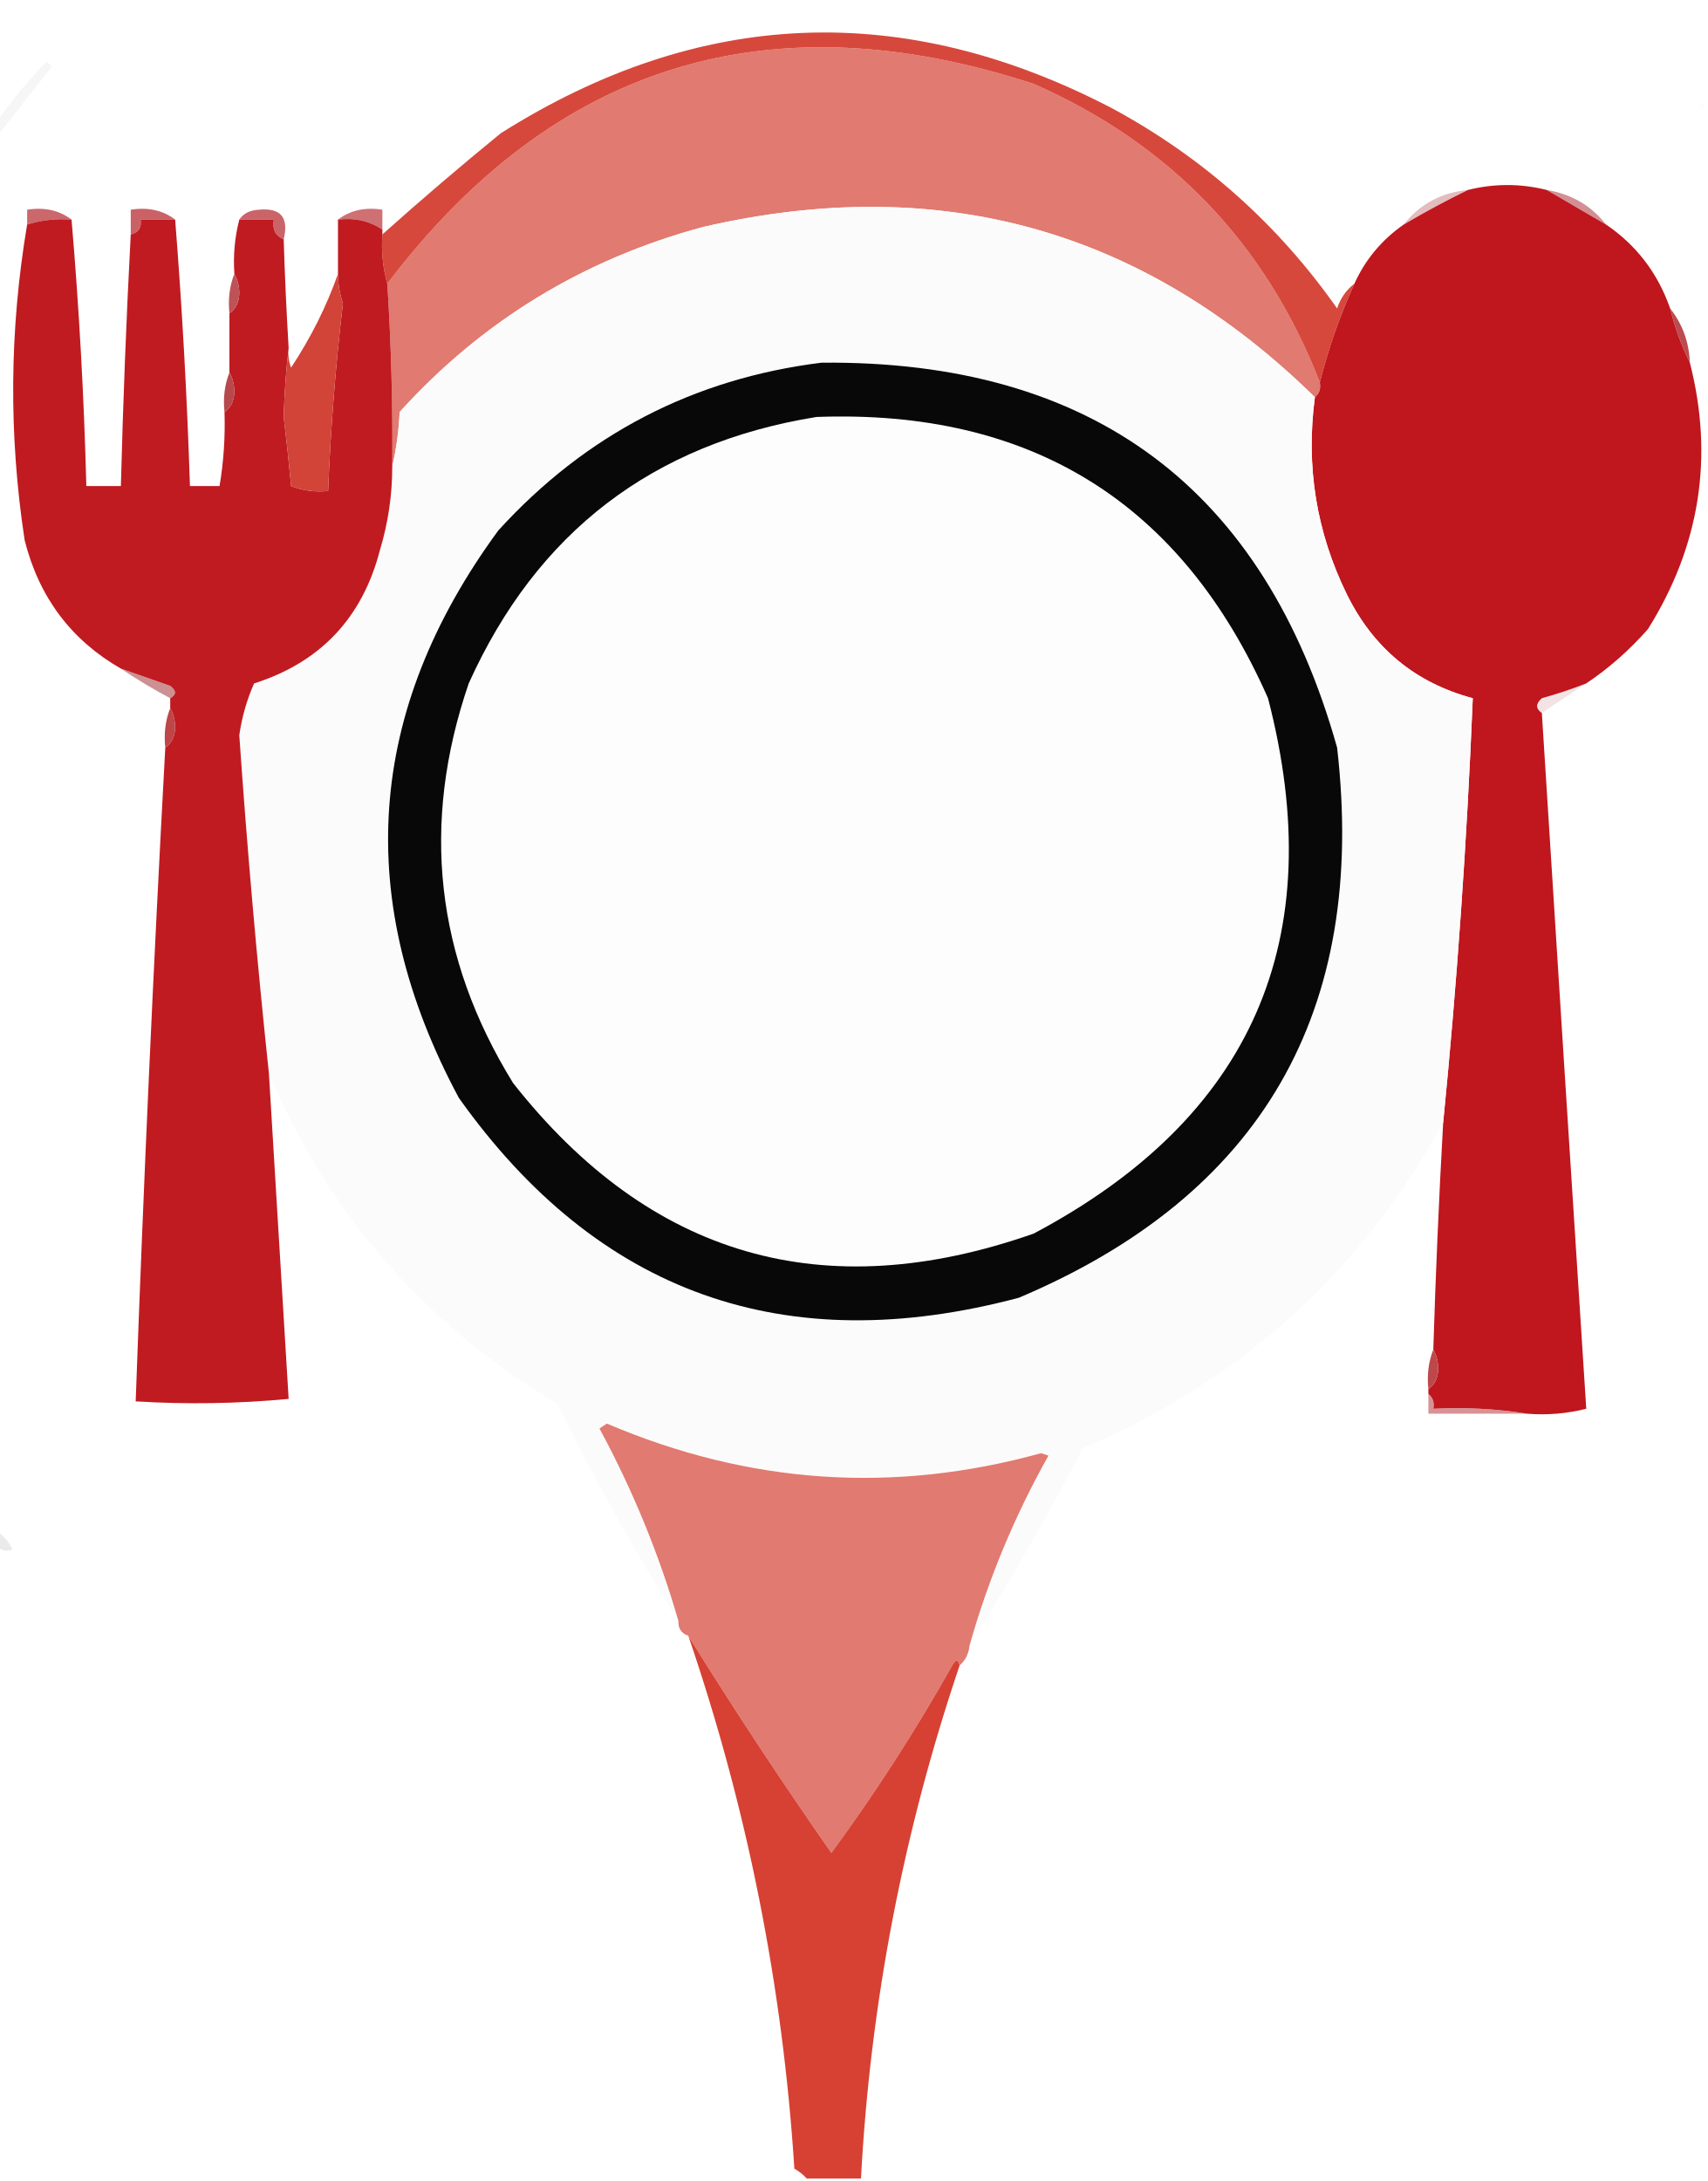
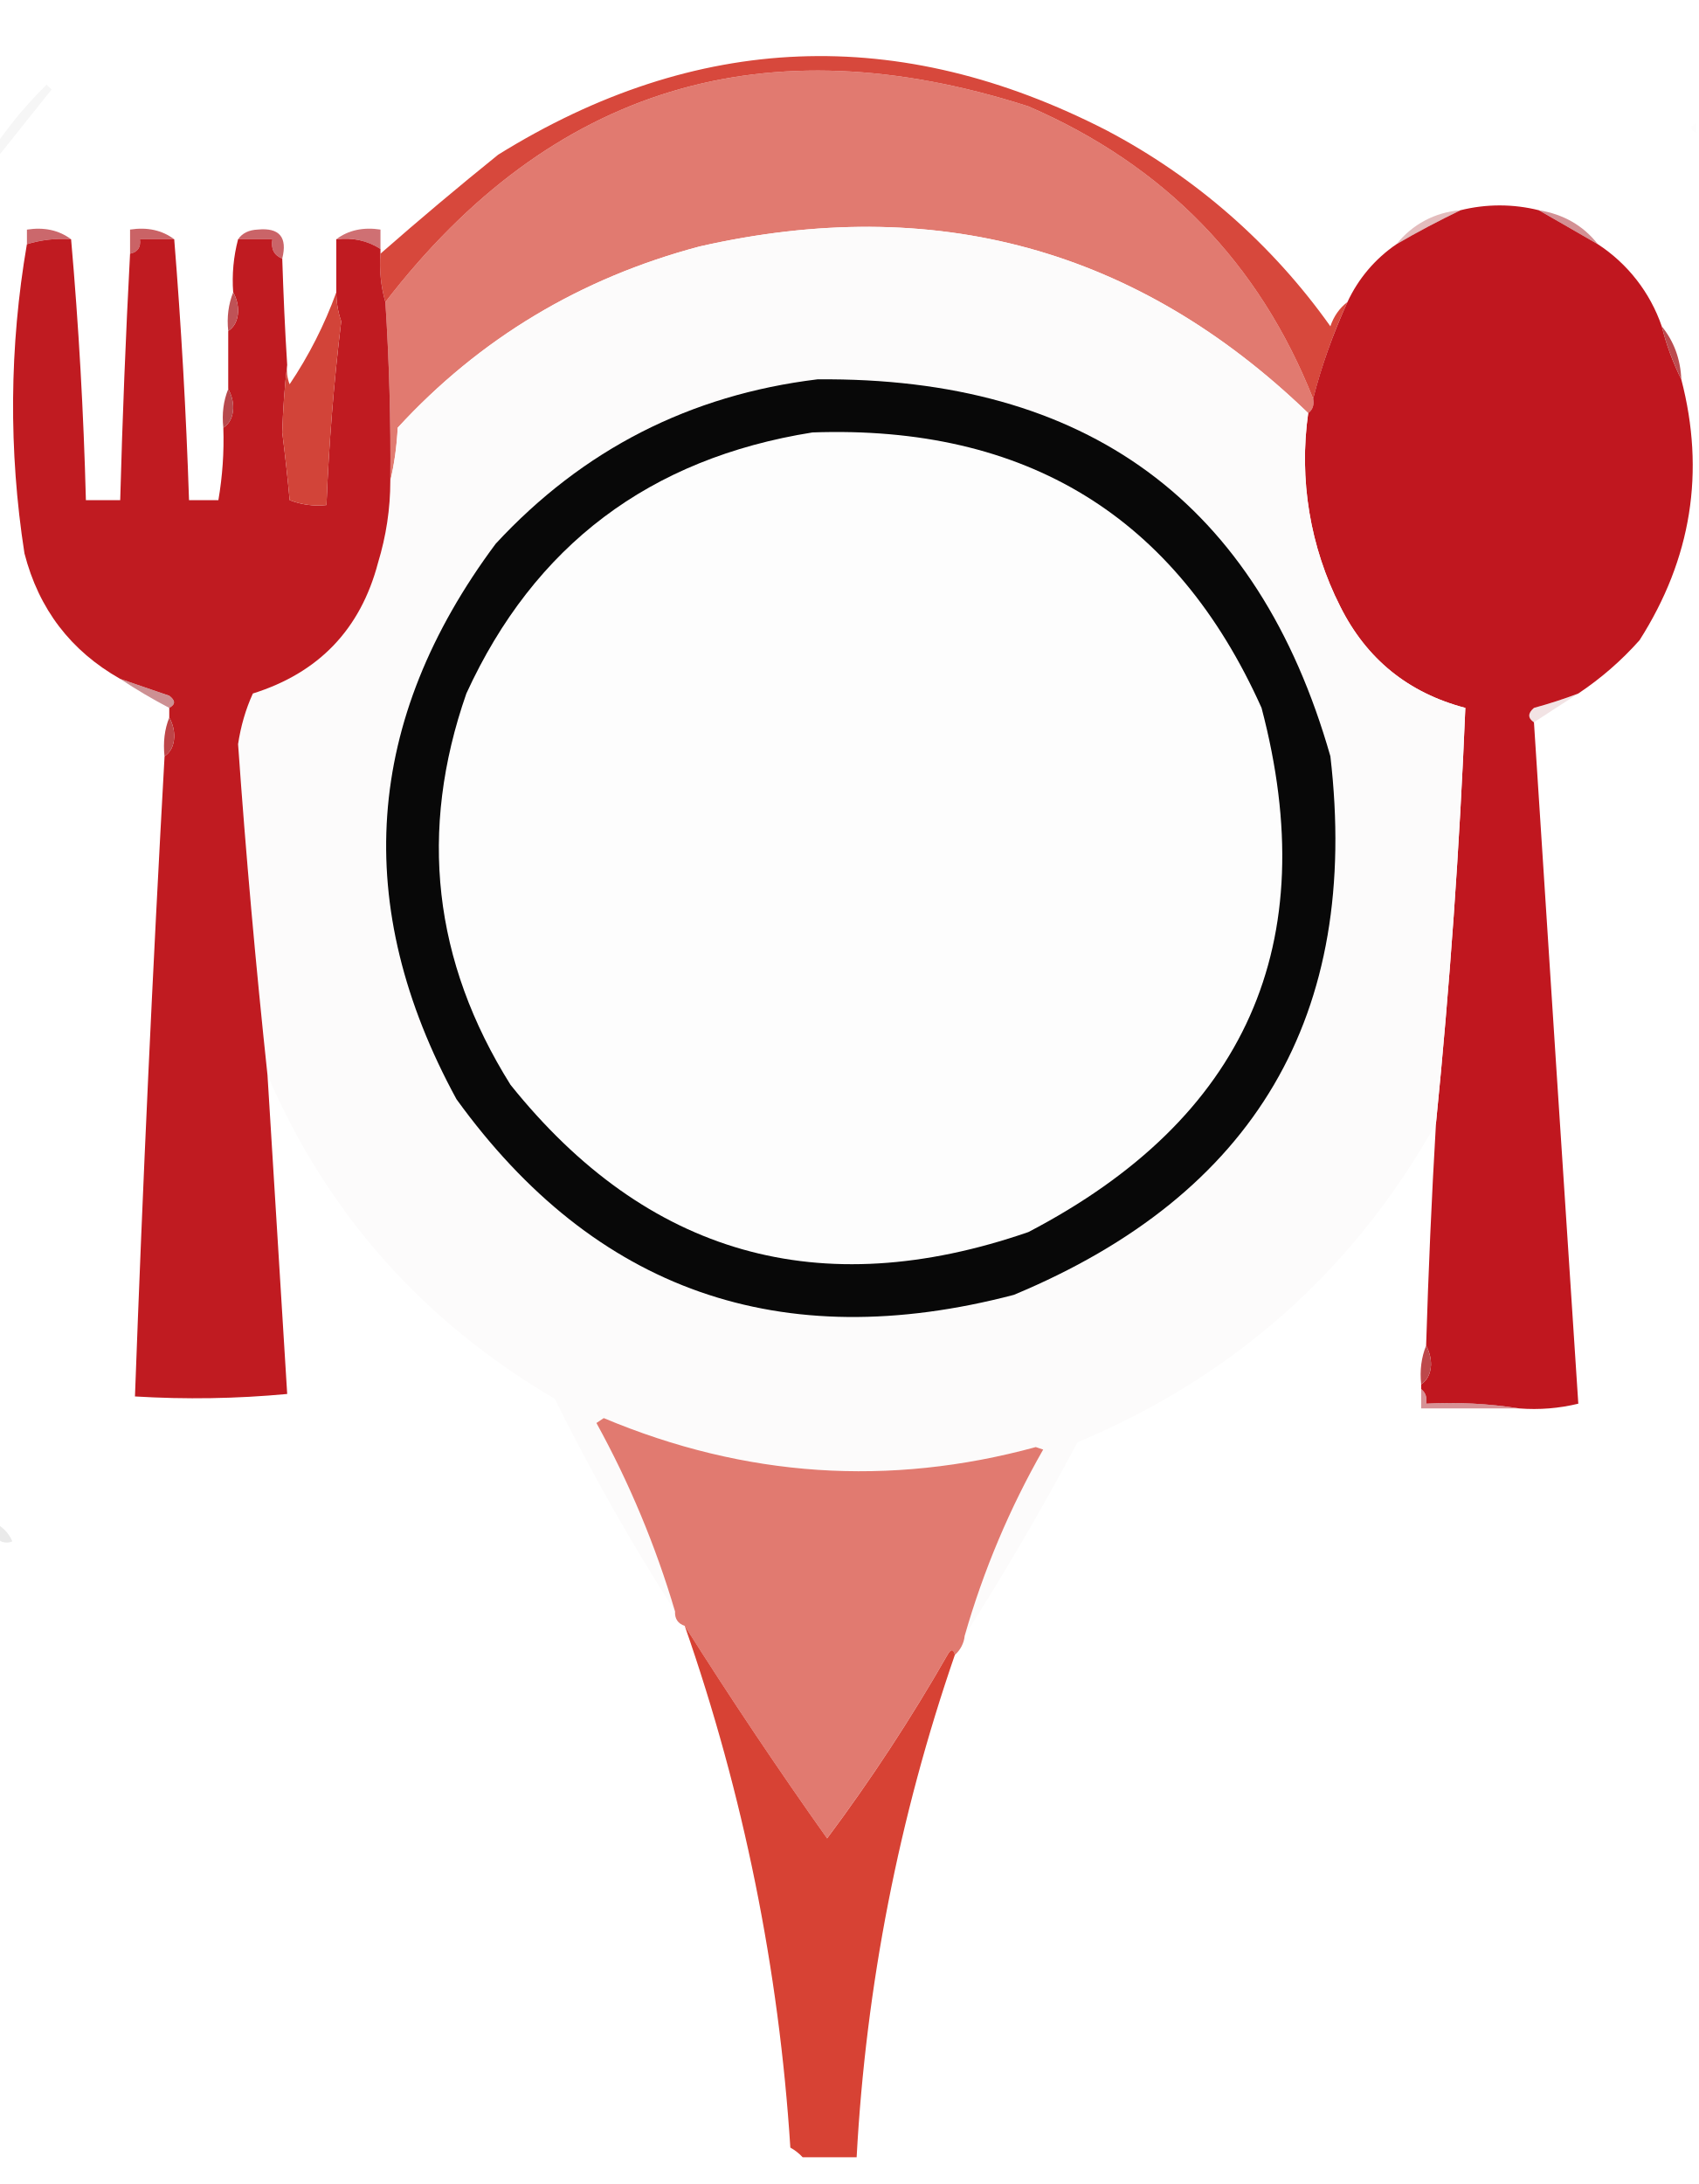
- <svg xmlns="http://www.w3.org/2000/svg" version="1.1" width="346px" height="442px" style="shape-rendering:geometricPrecision; text-rendering:geometricPrecision; image-rendering:optimizeQuality; fill-rule:evenodd; clip-rule:evenodd">
-   <g>
-     <path style="opacity:1" fill="#e17a70" d="M 267.5,77.5 C 267.737,78.791 267.404,79.791 266.5,80.5C 231.735,46.424 190.402,34.924 142.5,46C 118.201,52.553 97.701,65.053 81,83.5C 80.823,87.356 80.323,91.023 79.5,94.5C 79.618,82.15 79.285,69.817 78.5,57.5C 112.242,12.98 155.909,-0.52 209.5,17C 237.205,29.203 256.538,49.37 267.5,77.5 Z" />
-   </g>
-   <g>
-     <path style="opacity:0.133" fill="#b8b8b8" d="M -0.5,27.5 C -0.5,26.5 -0.5,25.5 -0.5,24.5C 2.433,20.227 5.767,16.227 9.5,12.5C 9.833,12.833 10.167,13.167 10.5,13.5C 6.779,18.21 3.112,22.876 -0.5,27.5 Z" />
-   </g>
-   <g>
-     <path style="opacity:0.024" fill="#a9a9a9" d="M 345.5,20.5 C 345.5,21.167 345.5,21.833 345.5,22.5C 344.167,21.833 344.167,21.167 345.5,20.5 Z" />
-   </g>
-   <g>
-     <path style="opacity:0.969" fill="#d64336" d="M 274.5,57.5 C 271.538,64.061 269.204,70.728 267.5,77.5C 256.538,49.37 237.205,29.203 209.5,17C 155.909,-0.52 112.242,12.98 78.5,57.5C 77.586,54.272 77.253,50.939 77.5,47.5C 85.333,40.502 93.333,33.669 101.5,27C 141.815,1.561 183.149,-0.106 225.5,22C 243.828,31.919 258.995,45.419 271,62.5C 271.697,60.416 272.864,58.749 274.5,57.5 Z" />
-   </g>
-   <g>
-     <path style="opacity:0.998" fill="#c0161e" d="M 313.5,38.5 C 317.432,40.805 321.432,43.138 325.5,45.5C 331.656,49.67 335.989,55.337 338.5,62.5C 339.443,66.332 340.777,69.999 342.5,73.5C 347.388,92.624 344.555,110.624 334,127.5C 330.239,131.77 326.072,135.437 321.5,138.5C 318.573,139.65 315.573,140.65 312.5,141.5C 311.224,142.614 311.224,143.614 312.5,144.5C 315.461,191.502 318.461,238.502 321.5,285.5C 317.555,286.491 313.555,286.824 309.5,286.5C 303.355,285.51 297.022,285.177 290.5,285.5C 290.737,284.209 290.404,283.209 289.5,282.5C 289.5,282.167 289.5,281.833 289.5,281.5C 290.748,280.666 291.415,279.333 291.5,277.5C 291.489,275.955 291.156,274.622 290.5,273.5C 290.971,258.158 291.638,242.824 292.5,227.5C 295.328,198.926 297.328,170.259 298.5,141.5C 286.889,138.399 278.389,131.399 273,120.5C 266.797,107.86 264.631,94.526 266.5,80.5C 267.404,79.791 267.737,78.791 267.5,77.5C 269.204,70.728 271.538,64.061 274.5,57.5C 276.709,52.619 280.043,48.619 284.5,45.5C 288.788,42.969 293.121,40.636 297.5,38.5C 302.833,37.167 308.167,37.167 313.5,38.5 Z" />
-   </g>
-   <g>
-     <path style="opacity:1" fill="#fcfbfb" d="M 266.5,80.5 C 264.631,94.526 266.797,107.86 273,120.5C 278.389,131.399 286.889,138.399 298.5,141.5C 297.328,170.259 295.328,198.926 292.5,227.5C 275.799,257.864 251.465,279.864 219.5,293.5C 212.312,307.222 204.645,320.556 196.5,333.5C 200.296,320.069 205.629,307.236 212.5,295C 212,294.833 211.5,294.667 211,294.5C 181.098,302.784 151.764,300.784 123,288.5C 122.5,288.833 122,289.167 121.5,289.5C 128.243,301.978 133.577,314.978 137.5,328.5C 128.6,314.379 120.434,299.713 113,284.5C 86.158,268.497 66.658,246.164 54.5,217.5C 52.081,194.722 50.081,171.889 48.5,149C 49.024,145.338 50.024,141.838 51.5,138.5C 64.94,134.225 73.44,125.225 77,111.5C 78.677,105.951 79.51,100.285 79.5,94.5C 80.323,91.023 80.823,87.356 81,83.5C 97.701,65.053 118.201,52.553 142.5,46C 190.402,34.924 231.735,46.424 266.5,80.5 Z" />
-   </g>
-   <g>
-     <path style="opacity:0.376" fill="#b54d51" d="M 297.5,38.5 C 293.121,40.636 288.788,42.969 284.5,45.5C 287.8,41.349 292.133,39.015 297.5,38.5 Z" />
-   </g>
-   <g>
-     <path style="opacity:0.635" fill="#b95156" d="M 313.5,38.5 C 318.515,39.333 322.515,41.666 325.5,45.5C 321.432,43.138 317.432,40.805 313.5,38.5 Z" />
-   </g>
-   <g>
-     <path style="opacity:0.951" fill="#c86165" d="M 14.5,44.5 C 11.392,44.264 8.391,44.597 5.5,45.5C 5.5,44.5 5.5,43.5 5.5,42.5C 9.012,41.946 12.012,42.612 14.5,44.5 Z" />
-   </g>
-   <g>
-     <path style="opacity:0.982" fill="#c96063" d="M 35.5,44.5 C 33.167,44.5 30.833,44.5 28.5,44.5C 28.715,46.179 28.048,47.179 26.5,47.5C 26.5,45.833 26.5,44.167 26.5,42.5C 30.012,41.946 33.012,42.612 35.5,44.5 Z" />
-   </g>
-   <g>
-     <path style="opacity:1" fill="#ca6468" d="M 57.5,48.5 C 55.824,47.817 55.157,46.483 55.5,44.5C 53.167,44.5 50.833,44.5 48.5,44.5C 49.334,43.252 50.667,42.585 52.5,42.5C 56.908,42.078 58.575,44.078 57.5,48.5 Z" />
-   </g>
-   <g>
-     <path style="opacity:0.912" fill="#ca6266" d="M 77.5,46.5 C 74.856,44.758 71.856,44.091 68.5,44.5C 70.988,42.612 73.988,41.946 77.5,42.5C 77.5,43.833 77.5,45.167 77.5,46.5 Z" />
-   </g>
-   <g>
-     <path style="opacity:0.995" fill="#c01a20" d="M 14.5,44.5 C 16.025,62.317 17.025,80.317 17.5,98.5C 19.833,98.5 22.167,98.5 24.5,98.5C 24.934,81.49 25.601,64.49 26.5,47.5C 28.048,47.179 28.715,46.179 28.5,44.5C 30.833,44.5 33.167,44.5 35.5,44.5C 36.917,62.42 37.917,80.42 38.5,98.5C 40.5,98.5 42.5,98.5 44.5,98.5C 45.329,93.547 45.663,88.547 45.5,83.5C 46.748,82.666 47.415,81.333 47.5,79.5C 47.489,77.955 47.156,76.622 46.5,75.5C 46.5,71.5 46.5,67.5 46.5,63.5C 47.748,62.666 48.415,61.333 48.5,59.5C 48.489,57.955 48.156,56.622 47.5,55.5C 47.244,51.731 47.577,48.064 48.5,44.5C 50.833,44.5 53.167,44.5 55.5,44.5C 55.157,46.483 55.824,47.817 57.5,48.5C 57.723,55.84 58.056,63.173 58.5,70.5C 57.971,75.067 57.638,79.734 57.5,84.5C 58.066,89.159 58.566,93.826 59,98.5C 61.381,99.435 63.881,99.768 66.5,99.5C 67.011,86.791 68.011,74.124 69.5,61.5C 68.844,59.547 68.511,57.547 68.5,55.5C 68.5,51.833 68.5,48.167 68.5,44.5C 71.856,44.091 74.856,44.758 77.5,46.5C 77.5,46.833 77.5,47.167 77.5,47.5C 77.253,50.939 77.586,54.272 78.5,57.5C 79.285,69.817 79.618,82.15 79.5,94.5C 79.51,100.285 78.677,105.951 77,111.5C 73.44,125.225 64.94,134.225 51.5,138.5C 50.024,141.838 49.024,145.338 48.5,149C 50.081,171.889 52.081,194.722 54.5,217.5C 55.833,239.5 57.167,261.5 58.5,283.5C 48.183,284.471 37.85,284.638 27.5,284C 29.088,239.967 31.088,195.8 33.5,151.5C 34.748,150.666 35.415,149.333 35.5,147.5C 35.489,145.955 35.156,144.622 34.5,143.5C 34.5,142.833 34.5,142.167 34.5,141.5C 35.774,140.811 35.774,139.977 34.5,139C 31.148,137.83 27.814,136.664 24.5,135.5C 14.409,129.703 7.909,121.036 5,109.5C 1.736,88.16 1.903,66.827 5.5,45.5C 8.391,44.597 11.392,44.264 14.5,44.5 Z" />
-   </g>
-   <g>
-     <path style="opacity:1" fill="#bf5256" d="M 47.5,55.5 C 48.156,56.622 48.489,57.955 48.5,59.5C 48.415,61.333 47.748,62.666 46.5,63.5C 46.194,60.615 46.527,57.948 47.5,55.5 Z" />
-   </g>
-   <g>
-     <path style="opacity:0.985" fill="#d14136" d="M 68.5,55.5 C 68.511,57.547 68.844,59.547 69.5,61.5C 68.011,74.124 67.011,86.791 66.5,99.5C 63.881,99.768 61.381,99.435 59,98.5C 58.566,93.826 58.066,89.159 57.5,84.5C 57.638,79.734 57.971,75.067 58.5,70.5C 58.343,71.873 58.51,73.207 59,74.5C 63.026,68.39 66.192,62.056 68.5,55.5 Z" />
-   </g>
-   <g>
-     <path style="opacity:0.945" fill="#b74145" d="M 338.5,62.5 C 341,65.66 342.333,69.327 342.5,73.5C 340.777,69.999 339.443,66.332 338.5,62.5 Z" />
-   </g>
-   <g>
-     <path style="opacity:1" fill="#080808" d="M 166.5,73.5 C 221.409,73.001 256.243,99.001 271,151.5C 277.165,205.038 255.665,242.204 206.5,263C 159.011,275.621 121.177,262.121 93,222.5C 71.503,182.437 74.17,144.104 101,107.5C 118.701,88.067 140.534,76.734 166.5,73.5 Z" />
-   </g>
-   <g>
-     <path style="opacity:1" fill="#b7484c" d="M 46.5,75.5 C 47.156,76.622 47.489,77.955 47.5,79.5C 47.415,81.333 46.748,82.666 45.5,83.5C 45.194,80.615 45.527,77.948 46.5,75.5 Z" />
-   </g>
-   <g>
-     <path style="opacity:1" fill="#fdfdfd" d="M 165.5,84.5 C 209.027,82.903 239.527,101.903 257,141.5C 269.666,190.321 253.833,226.488 209.5,250C 166.958,264.926 131.791,254.76 104,219.5C 88.242,193.967 85.242,166.967 95,138.5C 108.809,107.859 132.309,89.859 165.5,84.5 Z" />
-   </g>
-   <g>
-     <path style="opacity:0.62" fill="#ae4c51" d="M 24.5,135.5 C 27.814,136.664 31.148,137.83 34.5,139C 35.774,139.977 35.774,140.811 34.5,141.5C 31.073,139.687 27.739,137.687 24.5,135.5 Z" />
-   </g>
-   <g>
-     <path style="opacity:0.153" fill="#a9484d" d="M 321.5,138.5 C 318.415,140.508 315.415,142.508 312.5,144.5C 311.224,143.614 311.224,142.614 312.5,141.5C 315.573,140.65 318.573,139.65 321.5,138.5 Z" />
-   </g>
-   <g>
-     <path style="opacity:1" fill="#be4548" d="M 34.5,143.5 C 35.156,144.622 35.489,145.955 35.5,147.5C 35.415,149.333 34.748,150.666 33.5,151.5C 33.194,148.615 33.527,145.948 34.5,143.5 Z" />
-   </g>
-   <g>
-     <path style="opacity:1" fill="#bd484b" d="M 290.5,273.5 C 291.156,274.622 291.489,275.955 291.5,277.5C 291.415,279.333 290.748,280.666 289.5,281.5C 289.194,278.615 289.527,275.948 290.5,273.5 Z" />
-   </g>
-   <g>
-     <path style="opacity:0.686" fill="#c56066" d="M 289.5,282.5 C 290.404,283.209 290.737,284.209 290.5,285.5C 297.022,285.177 303.355,285.51 309.5,286.5C 302.833,286.5 296.167,286.5 289.5,286.5C 289.5,285.167 289.5,283.833 289.5,282.5 Z" />
-   </g>
-   <g>
-     <path style="opacity:1" fill="#e17a70" d="M 196.5,333.5 C 196.34,335.153 195.674,336.486 194.5,337.5C 194.19,336.262 193.69,336.262 193,337.5C 185.568,350.713 177.401,363.38 168.5,375.5C 158.148,360.658 148.482,345.992 139.5,331.5C 138.094,331.027 137.427,330.027 137.5,328.5C 133.577,314.978 128.243,301.978 121.5,289.5C 122,289.167 122.5,288.833 123,288.5C 151.764,300.784 181.098,302.784 211,294.5C 211.5,294.667 212,294.833 212.5,295C 205.629,307.236 200.296,320.069 196.5,333.5 Z" />
-   </g>
-   <g>
-     <path style="opacity:0.271" fill="#b2b2b2" d="M -0.5,310.5 C 0.837,311.315 1.837,312.482 2.5,314C 1.423,314.47 0.423,314.303 -0.5,313.5C -0.5,312.5 -0.5,311.5 -0.5,310.5 Z" />
-   </g>
-   <g>
-     <path style="opacity:0.985" fill="#d63f31" d="M 194.5,337.5 C 183.074,371.294 176.408,405.961 174.5,441.5C 170.833,441.5 167.167,441.5 163.5,441.5C 162.828,440.733 161.995,440.066 161,439.5C 158.638,402.526 151.472,366.526 139.5,331.5C 148.482,345.992 158.148,360.658 168.5,375.5C 177.401,363.38 185.568,350.713 193,337.5C 193.69,336.262 194.19,336.262 194.5,337.5 Z" />
-   </g>
+ <svg xmlns="http://www.w3.org/2000/svg" xmlns:xlink="http://www.w3.org/1999/xlink" width="35" height="45" viewBox="0 0 35 44">
+   <defs>
+     <clipPath id="j">
+       <path d="M0 0h35v44H0z" />
+     </clipPath>
+     <clipPath id="r">
+       <path d="M0 0h35v44H0z" />
+     </clipPath>
+     <clipPath id="q">
+       <path d="M0 0h35v44H0z" />
+     </clipPath>
+     <clipPath id="c">
+       <path d="M0 0h35v44H0z" />
+     </clipPath>
+     <clipPath id="p">
+       <path d="M0 0h35v44H0z" />
+     </clipPath>
+     <clipPath id="d">
+       <path d="M0 0h35v44H0z" />
+     </clipPath>
+     <clipPath id="o">
+       <path d="M0 0h35v44H0z" />
+     </clipPath>
+     <clipPath id="e">
+       <path d="M0 0h35v44H0z" />
+     </clipPath>
+     <clipPath id="n">
+       <path d="M0 0h35v44H0z" />
+     </clipPath>
+     <clipPath id="f">
+       <path d="M0 0h35v44H0z" />
+     </clipPath>
+     <clipPath id="m">
+       <path d="M0 0h35v44H0z" />
+     </clipPath>
+     <clipPath id="g">
+       <path d="M0 0h35v44H0z" />
+     </clipPath>
+     <clipPath id="l">
+       <path d="M0 0h35v44H0z" />
+     </clipPath>
+     <clipPath id="h">
+       <path d="M0 0h35v44H0z" />
+     </clipPath>
+     <clipPath id="k">
+       <path d="M0 0h35v44H0z" />
+     </clipPath>
+     <clipPath id="i">
+       <path d="M0 0h35v44H0z" />
+     </clipPath>
+     <clipPath id="b">
+       <path d="M0 0h35v44H0z" />
+     </clipPath>
+     <mask id="B">
+       <g filter="url(#a)">
+         <path style="fill:#000;fill-opacity:.376;stroke:none" d="M0 0h35v44H0z" />
+       </g>
+     </mask>
+     <mask id="J">
+       <g filter="url(#a)">
+         <path style="fill:#000;fill-opacity:.914;stroke:none" d="M0 0h35v44H0z" />
+       </g>
+     </mask>
+     <mask id="H">
+       <g filter="url(#a)">
+         <path style="fill:#000;fill-opacity:.98;stroke:none" d="M0 0h35v44H0z" />
+       </g>
+     </mask>
+     <mask id="N">
+       <g filter="url(#a)">
+         <path style="fill:#000;fill-opacity:.984;stroke:none" d="M0 0h35v44H0z" />
+       </g>
+     </mask>
+     <mask id="F">
+       <g filter="url(#a)">
+         <path style="fill:#000;fill-opacity:.953;stroke:none" d="M0 0h35v44H0z" />
+       </g>
+     </mask>
+     <mask id="P">
+       <g filter="url(#a)">
+         <path style="fill:#000;fill-opacity:.945;stroke:none" d="M0 0h35v44H0z" />
+       </g>
+     </mask>
+     <mask id="D">
+       <g filter="url(#a)">
+         <path style="fill:#000;fill-opacity:.635;stroke:none" d="M0 0h35v44H0z" />
+       </g>
+     </mask>
+     <mask id="R">
+       <g filter="url(#a)">
+         <path style="fill:#000;fill-opacity:.62;stroke:none" d="M0 0h35v44H0z" />
+       </g>
+     </mask>
+     <mask id="L">
+       <g filter="url(#a)">
+         <path style="fill:#000;fill-opacity:.996;stroke:none" d="M0 0h35v44H0z" />
+       </g>
+     </mask>
+     <mask id="T">
+       <g filter="url(#a)">
+         <path style="fill:#000;fill-opacity:.153;stroke:none" d="M0 0h35v44H0z" />
+       </g>
+     </mask>
+     <mask id="z">
+       <g filter="url(#a)">
+         <path style="fill:#000;fill-opacity:.996;stroke:none" d="M0 0h35v44H0z" />
+       </g>
+     </mask>
+     <mask id="V">
+       <g filter="url(#a)">
+         <path style="fill:#000;fill-opacity:.686;stroke:none" d="M0 0h35v44H0z" />
+       </g>
+     </mask>
+     <mask id="x">
+       <g filter="url(#a)">
+         <path style="fill:#000;fill-opacity:.969;stroke:none" d="M0 0h35v44H0z" />
+       </g>
+     </mask>
+     <mask id="X">
+       <g filter="url(#a)">
+         <path style="fill:#000;fill-opacity:.271;stroke:none" d="M0 0h35v44H0z" />
+       </g>
+     </mask>
+     <mask id="v">
+       <g filter="url(#a)">
+         <path style="fill:#000;fill-opacity:.024;stroke:none" d="M0 0h35v44H0z" />
+       </g>
+     </mask>
+     <mask id="Z">
+       <g filter="url(#a)">
+         <path style="fill:#000;fill-opacity:.984;stroke:none" d="M0 0h35v44H0z" />
+       </g>
+     </mask>
+     <mask id="t">
+       <g filter="url(#a)">
+         <path style="fill:#000;fill-opacity:.133;stroke:none" d="M0 0h35v44H0z" />
+       </g>
+     </mask>
+     <g id="w" clip-path="url(#d)">
+       <path style="stroke:none;fill-rule:evenodd;fill:#d64336;fill-opacity:1" d="M27.766 5.723a12.003 12.003 0 0 0-.707 1.992c-1.11-2.8-3.063-4.809-5.868-6.024-5.421-1.742-9.836-.398-13.25 4.032a2.831 2.831 0 0 1-.101-.996 76.034 76.034 0 0 1 2.426-2.04c4.078-2.53 8.261-2.699 12.546-.496a13.172 13.172 0 0 1 4.602 4.032c.07-.207.188-.375.352-.5zm0 0" />
+     </g>
+     <g id="A" clip-path="url(#f)">
+       <path style="stroke:none;fill-rule:evenodd;fill:#b54d51;fill-opacity:1" d="M30.094 3.832c-.442.215-.883.445-1.317.7a1.85 1.85 0 0 1 1.317-.7zm0 0" />
+     </g>
+     <g id="O" clip-path="url(#m)">
+       <path style="stroke:none;fill-rule:evenodd;fill:#b74145;fill-opacity:1" d="M34.242 6.223c.254.312.387.68.403 1.093a5.398 5.398 0 0 1-.403-1.093zm0 0" />
+     </g>
+     <g id="G" clip-path="url(#i)">
+       <path style="stroke:none;fill-rule:evenodd;fill:#c96063;fill-opacity:1" d="M3.59 4.43h-.707c.023.168-.047.265-.203.297V4.23c.355-.054.66.012.91.2zm0 0" />
+     </g>
+     <g id="u" clip-path="url(#c)">
+       <path style="stroke:none;fill-rule:evenodd;fill:#a9a9a9;fill-opacity:1" d="M34.95 2.04v.198c-.134-.066-.134-.133 0-.199zm0 0" />
+     </g>
+     <g id="Q" clip-path="url(#n)">
+       <path style="stroke:none;fill-rule:evenodd;fill:#ae4c51;fill-opacity:1" d="M2.477 13.488c.336.117.675.23 1.011.348.13.098.13.18 0 .25-.343-.18-.683-.379-1.011-.598zm0 0" />
+     </g>
+     <g id="Y" clip-path="url(#r)">
+       <path style="stroke:none;fill-rule:evenodd;fill:#d63f31;fill-opacity:1" d="M19.676 33.598a38.028 38.028 0 0 0-2.024 10.351H16.54a1.026 1.026 0 0 0-.254-.199A40.482 40.482 0 0 0 14.11 33a98.49 98.49 0 0 0 2.934 4.379 37.061 37.061 0 0 0 2.48-3.781c.07-.125.122-.125.153 0zm0 0" />
+     </g>
+     <g id="I" clip-path="url(#j)">
+       <path style="stroke:none;fill-rule:evenodd;fill:#ca6266;fill-opacity:1" d="M7.84 4.629a1.35 1.35 0 0 0-.91-.2c.25-.187.554-.253.91-.199v.399zm0 0" />
+     </g>
+     <g id="S" clip-path="url(#o)">
+       <path style="stroke:none;fill-rule:evenodd;fill:#a9484d;fill-opacity:1" d="M32.523 13.79c-.312.198-.617.398-.914.593-.129-.086-.129-.188 0-.297.313-.086.618-.184.914-.297zm0 0" />
+     </g>
+     <g id="C" clip-path="url(#g)">
+       <path style="stroke:none;fill-rule:evenodd;fill:#b95156;fill-opacity:1" d="M31.71 3.832c.509.082.915.316 1.216.7-.41-.239-.817-.47-1.215-.7zm0 0" />
+     </g>
+     <g id="y" clip-path="url(#e)">
+       <path style="stroke:none;fill-rule:evenodd;fill:#c0161e;fill-opacity:1" d="M31.71 3.832c.4.23.806.461 1.216.7a3.296 3.296 0 0 1 1.316 1.69c.094.38.23.747.403 1.094.496 1.903.21 3.696-.86 5.375-.379.426-.8.79-1.262 1.098-.296.113-.601.211-.914.297-.129.11-.129.21 0 .297.301 4.68.606 9.36.914 14.039a3.859 3.859 0 0 1-1.214.098 9.193 9.193 0 0 0-1.922-.098c.023-.129-.012-.23-.102-.3v-.099c.125-.082.192-.214.203-.398a.803.803 0 0 0-.101-.398c.047-1.528.113-3.055.203-4.579.285-2.847.488-5.699.605-8.562-1.175-.309-2.035-1.004-2.578-2.09a6.718 6.718 0 0 1-.66-3.984c.094-.07.125-.168.102-.297.171-.676.41-1.336.707-1.992a2.926 2.926 0 0 1 1.011-1.192c.434-.254.875-.484 1.317-.699a3.332 3.332 0 0 1 1.617 0zm0 0" />
+     </g>
+     <g id="U" clip-path="url(#p)">
+       <path style="stroke:none;fill-rule:evenodd;fill:#c56066;fill-opacity:1" d="M29.285 28.121c.09.07.125.172.102.3.66-.034 1.3 0 1.922.099h-2.024v-.399zm0 0" />
+     </g>
+     <g id="K" clip-path="url(#k)">
+       <path style="stroke:none;fill-rule:evenodd;fill:#c01a20;fill-opacity:1" d="M1.465 4.43c.156 1.773.258 3.566.305 5.375h.707c.046-1.692.113-3.387.203-5.078.156-.032.226-.13.203-.297h.707c.144 1.785.246 3.574.305 5.375H4.5a7.32 7.32 0 0 0 .102-1.492c.128-.083.195-.215.203-.399a.774.774 0 0 0-.102-.398V6.32c.125-.082.195-.215.203-.398a.774.774 0 0 0-.101-.399 3.31 3.31 0 0 1 .101-1.093h.707c-.035.199.035.332.203.398.024.73.055 1.461.102 2.192-.055.453-.086.918-.102 1.39.059.465.11.93.153 1.395.242.093.492.129.758.101.05-1.265.152-2.527.304-3.785a1.83 1.83 0 0 1-.101-.598V4.43c.34-.04.64.027.91.199v.098c-.024.343.008.675.101.996.079 1.226.114 2.457.102 3.683 0 .578-.086 1.14-.254 1.692-.36 1.367-1.219 2.265-2.578 2.691-.152.332-.25.68-.305 1.043.16 2.277.364 4.55.606 6.82l.406 6.57c-1.043.098-2.09.114-3.137.051.16-4.386.364-8.78.61-13.191.125-.082.191-.215.199-.398a.774.774 0 0 0-.102-.399v-.2c.13-.07.13-.151 0-.25-.336-.116-.675-.23-1.011-.347C1.457 12.91.8 12.051.504 10.902a19.7 19.7 0 0 1 .05-6.37c.294-.09.598-.126.91-.102zm0 0" />
+     </g>
+     <g id="s" clip-path="url(#b)">
+       <path style="stroke:none;fill-rule:evenodd;fill:#b8b8b8;fill-opacity:1" d="M-.05 2.738v-.3c.296-.426.632-.82 1.01-1.192.036.031.067.067.103.098-.375.468-.747.933-1.114 1.394zm0 0" />
+     </g>
+     <g id="W" clip-path="url(#q)">
+       <path style="stroke:none;fill-rule:evenodd;fill:#b2b2b2;fill-opacity:1" d="M-.05 30.91a.736.736 0 0 1 .304.348.27.27 0 0 1-.305-.051v-.297zm0 0" />
+     </g>
+     <g id="E" clip-path="url(#h)">
+       <path style="stroke:none;fill-rule:evenodd;fill:#c86165;fill-opacity:1" d="M1.465 4.43a2.458 2.458 0 0 0-.91.101v-.3c.355-.055.66.011.91.199zm0 0" />
+     </g>
+     <g id="M" clip-path="url(#l)">
+       <path style="stroke:none;fill-rule:evenodd;fill:#d14136;fill-opacity:1" d="M6.93 5.523c0 .207.035.403.101.598a47.208 47.208 0 0 0-.304 3.785 1.606 1.606 0 0 1-.758-.101c-.043-.465-.094-.93-.153-1.395.016-.473.047-.937.102-1.39-.016.136 0 .27.05.398a8.74 8.74 0 0 0 .962-1.895zm0 0" />
+     </g>
+     <filter id="a" filterUnits="objectBoundingBox" x="0%" y="0%" width="100%" height="100%">
+       <feColorMatrix in="SourceGraphic" values="0 0 0 0 1 0 0 0 0 1 0 0 0 0 1 0 0 0 1 0" />
+     </filter>
+   </defs>
+   <path style="stroke:none;fill-rule:evenodd;fill:#e17a70;fill-opacity:1" d="M27.059 7.715c.023.129-.008.226-.102.297-3.516-3.39-7.695-4.535-12.543-3.434-2.457.652-4.531 1.899-6.219 3.734-.02.383-.07.75-.152 1.094a50.417 50.417 0 0 0-.102-3.683c3.414-4.43 7.829-5.774 13.25-4.032 2.805 1.215 4.758 3.223 5.868 6.024zm0 0" />
+   <use xlink:href="#s" mask="url(#t)" />
+   <use xlink:href="#u" mask="url(#v)" />
+   <use xlink:href="#w" mask="url(#x)" />
+   <use xlink:href="#y" mask="url(#z)" />
+   <path style="stroke:none;fill-rule:evenodd;fill:#fcfbfb;fill-opacity:1" d="M26.957 8.012a6.718 6.718 0 0 0 .66 3.984c.543 1.086 1.403 1.781 2.578 2.09-.117 2.863-.32 5.715-.605 8.562-1.692 3.02-4.152 5.211-7.387 6.57A59.845 59.845 0 0 1 19.88 33.2a17.355 17.355 0 0 1 1.617-3.832c-.05-.015-.101-.035-.152-.05-3.024.824-5.992.624-8.903-.598-.05.035-.101.066-.152.101a19.484 19.484 0 0 1 1.621 3.883 46.216 46.216 0 0 1-2.48-4.383c-2.715-1.593-4.688-3.816-5.918-6.668a189.67 189.67 0 0 1-.606-6.82c.055-.363.153-.71.305-1.043 1.36-.426 2.219-1.324 2.578-2.691.168-.551.254-1.114.254-1.692.082-.344.133-.71.152-1.094 1.688-1.835 3.762-3.082 6.22-3.734 4.847-1.101 9.026.043 12.542 3.434zm0 0" />
+   <use xlink:href="#A" mask="url(#B)" />
+   <use xlink:href="#C" mask="url(#D)" />
+   <use xlink:href="#E" mask="url(#F)" />
+   <use xlink:href="#G" mask="url(#H)" />
+   <path style="stroke:none;fill-rule:evenodd;fill:#ca6468;fill-opacity:1" d="M5.816 4.828c-.168-.066-.238-.2-.203-.398h-.707c.086-.125.219-.192.407-.2.445-.043.613.157.503.598zm0 0" />
+   <use xlink:href="#I" mask="url(#J)" />
+   <use xlink:href="#K" mask="url(#L)" />
+   <path style="stroke:none;fill-rule:evenodd;fill:#bf5256;fill-opacity:1" d="M4.805 5.523a.774.774 0 0 1 .101.399c-.008.183-.078.316-.203.398-.031-.285.004-.55.102-.797zm0 0" />
+   <use xlink:href="#M" mask="url(#N)" />
+   <use xlink:href="#O" mask="url(#P)" />
+   <path style="stroke:none;fill-rule:evenodd;fill:#080808;fill-opacity:1" d="M16.844 7.316c5.554-.05 9.078 2.54 10.57 7.766.621 5.328-1.55 9.027-6.523 11.098-4.805 1.258-8.633-.086-11.485-4.032-2.172-3.988-1.902-7.804.809-11.445 1.793-1.937 4-3.066 6.629-3.387zm0 0" />
+   <path style="stroke:none;fill-rule:evenodd;fill:#b7484c;fill-opacity:1" d="M4.703 7.516a.774.774 0 0 1 .102.398c-.008.184-.075.316-.203.399-.032-.29.003-.555.101-.797zm0 0" />
+   <path style="stroke:none;fill-rule:evenodd;fill:#fdfdfd;fill-opacity:1" d="M16.742 8.41c4.403-.156 7.488 1.735 9.254 5.676 1.281 4.86-.32 8.46-4.805 10.8-4.3 1.485-7.859.473-10.671-3.034-1.594-2.543-1.899-5.23-.91-8.063 1.398-3.05 3.773-4.844 7.132-5.379zm0 0" />
+   <use xlink:href="#Q" mask="url(#R)" />
+   <use xlink:href="#S" mask="url(#T)" />
+   <path style="stroke:none;fill-rule:evenodd;fill:#be4548;fill-opacity:1" d="M3.488 14.285a.774.774 0 0 1 .102.399c-.008.183-.074.316-.2.398-.03-.289 0-.555.098-.797zm0 0" />
+   <path style="stroke:none;fill-rule:evenodd;fill:#bd484b;fill-opacity:1" d="M29.387 27.227a.803.803 0 0 1 .101.398c-.011.184-.078.316-.203.398-.031-.289.004-.554.102-.796zm0 0" />
+   <use xlink:href="#U" mask="url(#V)" />
+   <path style="stroke:none;fill-rule:evenodd;fill:#e17a70;fill-opacity:1" d="M19.879 33.2a.6.6 0 0 1-.203.398c-.031-.125-.082-.125-.153 0a37.061 37.061 0 0 1-2.48 3.78A98.49 98.49 0 0 1 14.109 33c-.14-.047-.207-.148-.199-.297a19.484 19.484 0 0 0-1.62-3.883c.05-.035.1-.066.151-.101 2.91 1.222 5.88 1.422 8.903.597.05.016.101.036.152.051A17.355 17.355 0 0 0 19.88 33.2zm0 0" />
+   <use xlink:href="#W" mask="url(#X)" />
+   <use xlink:href="#Y" mask="url(#Z)" />
</svg>
